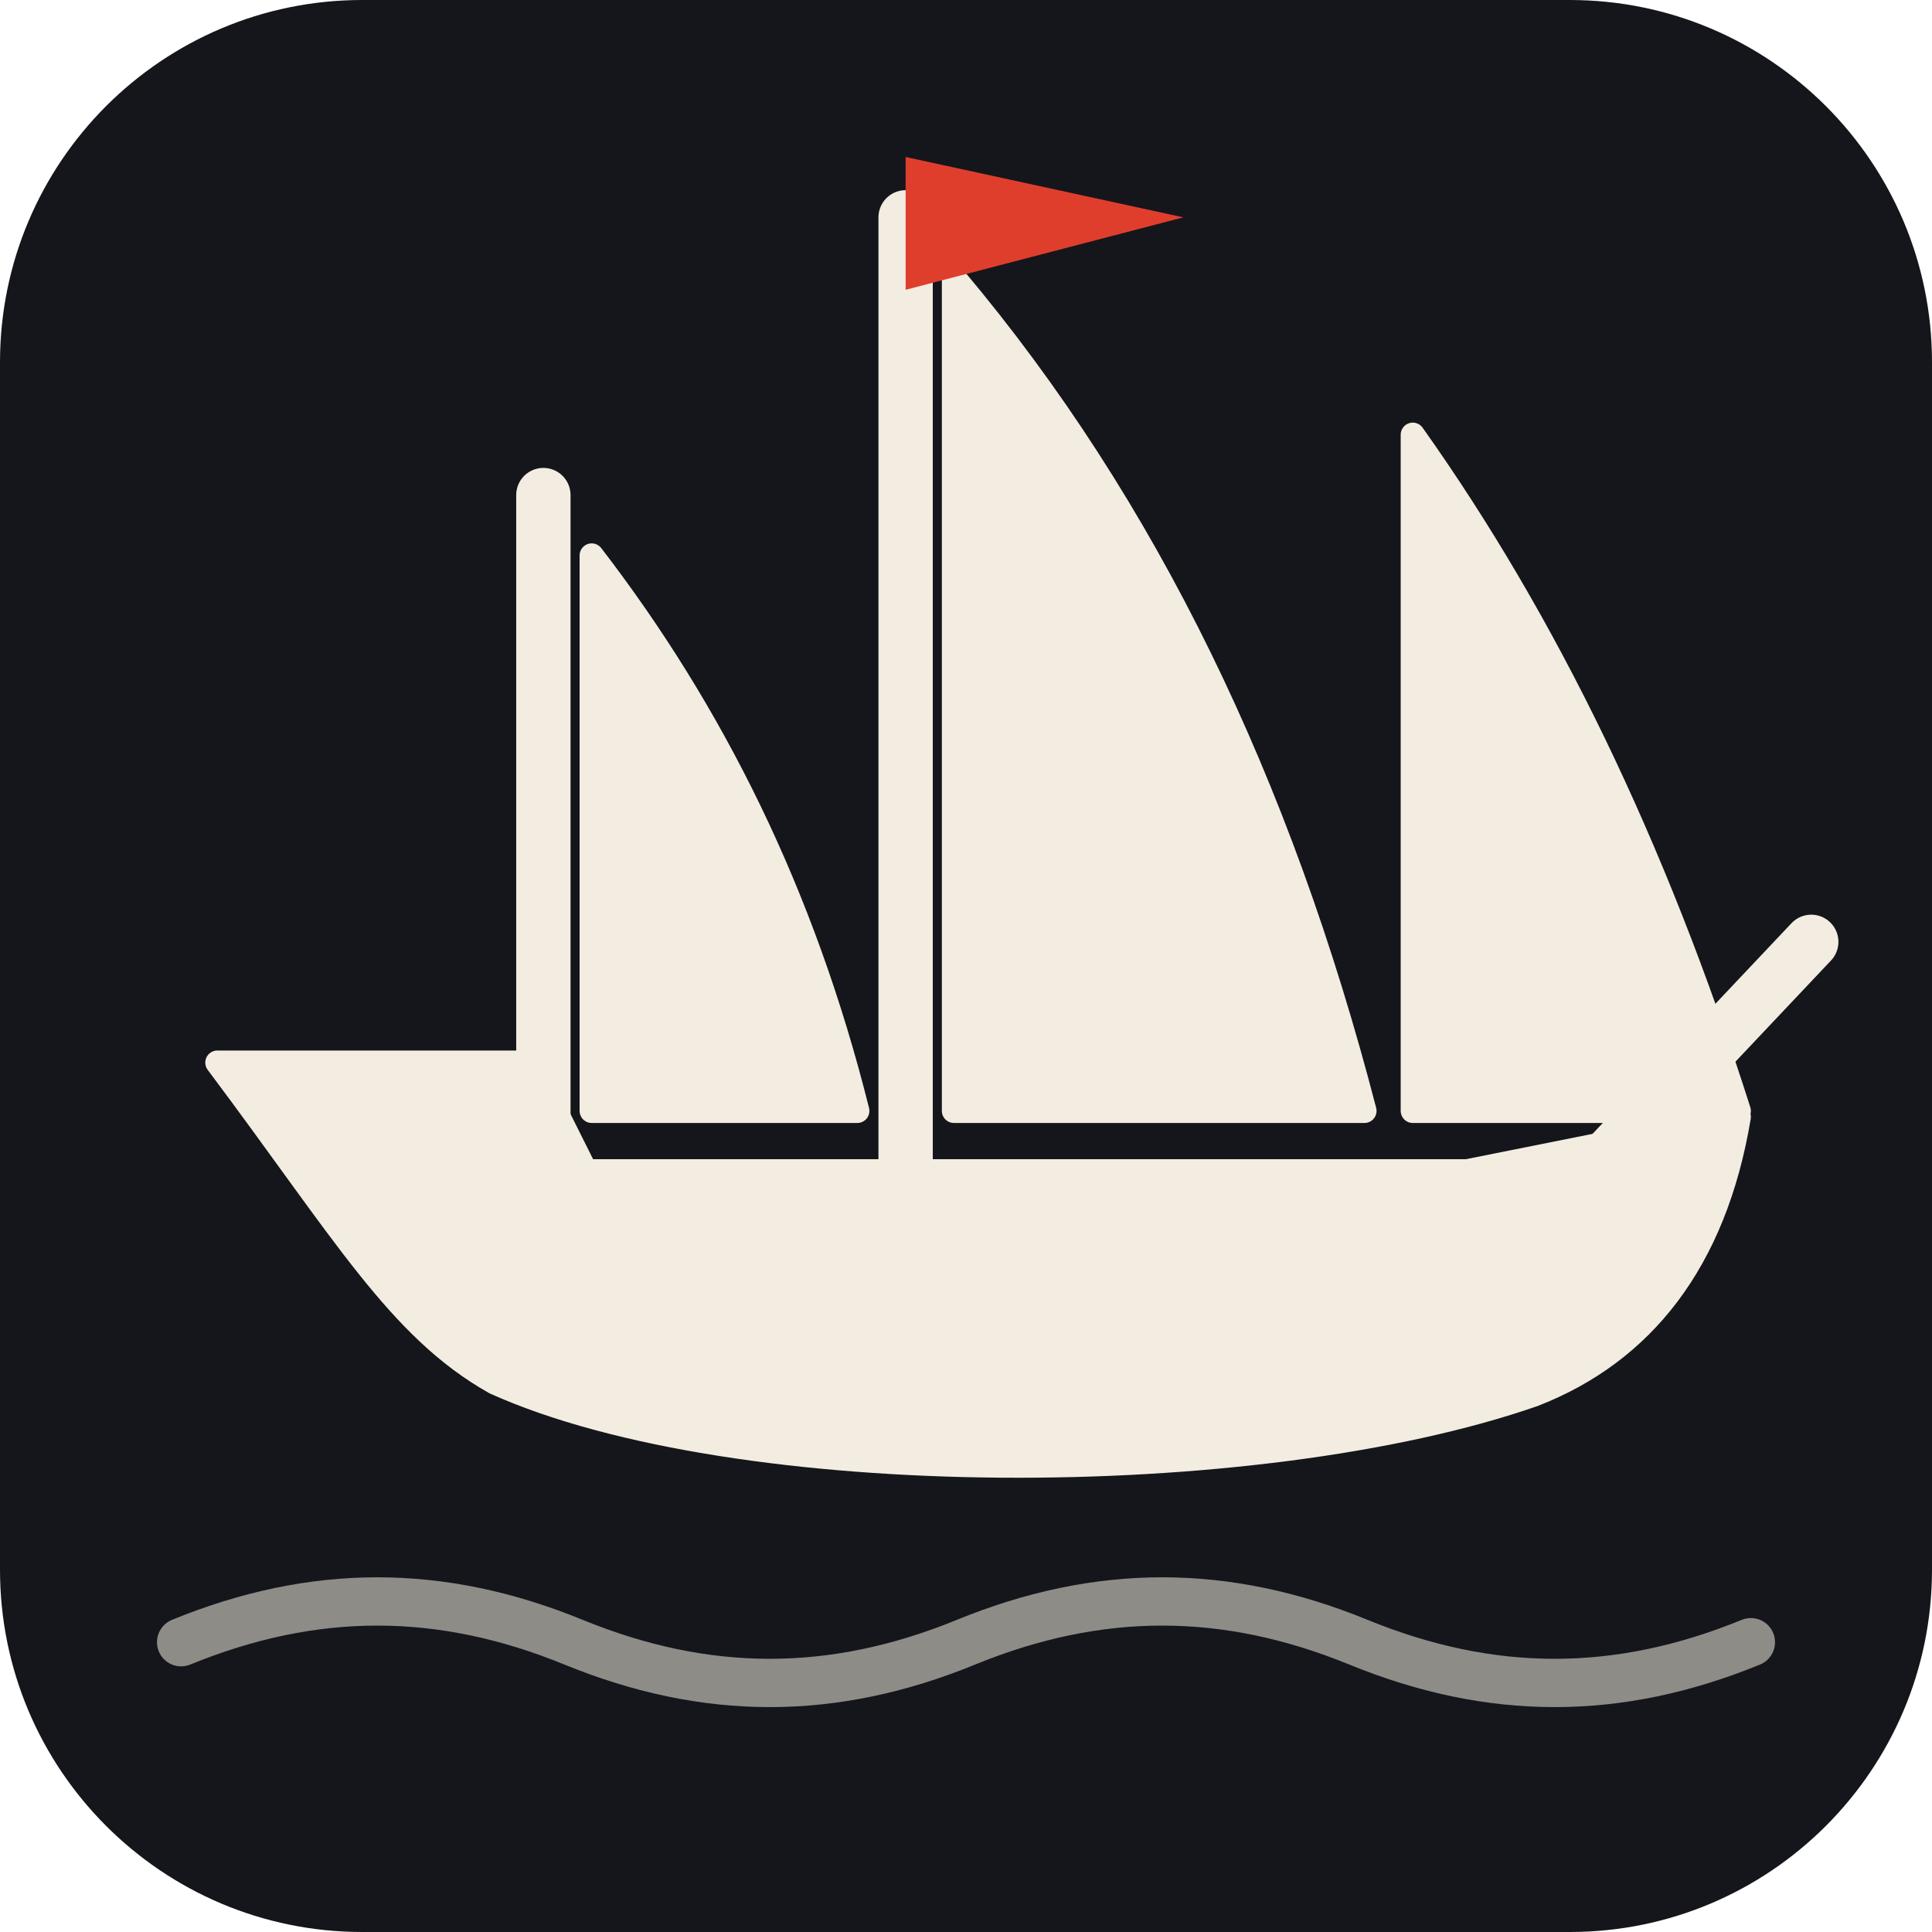
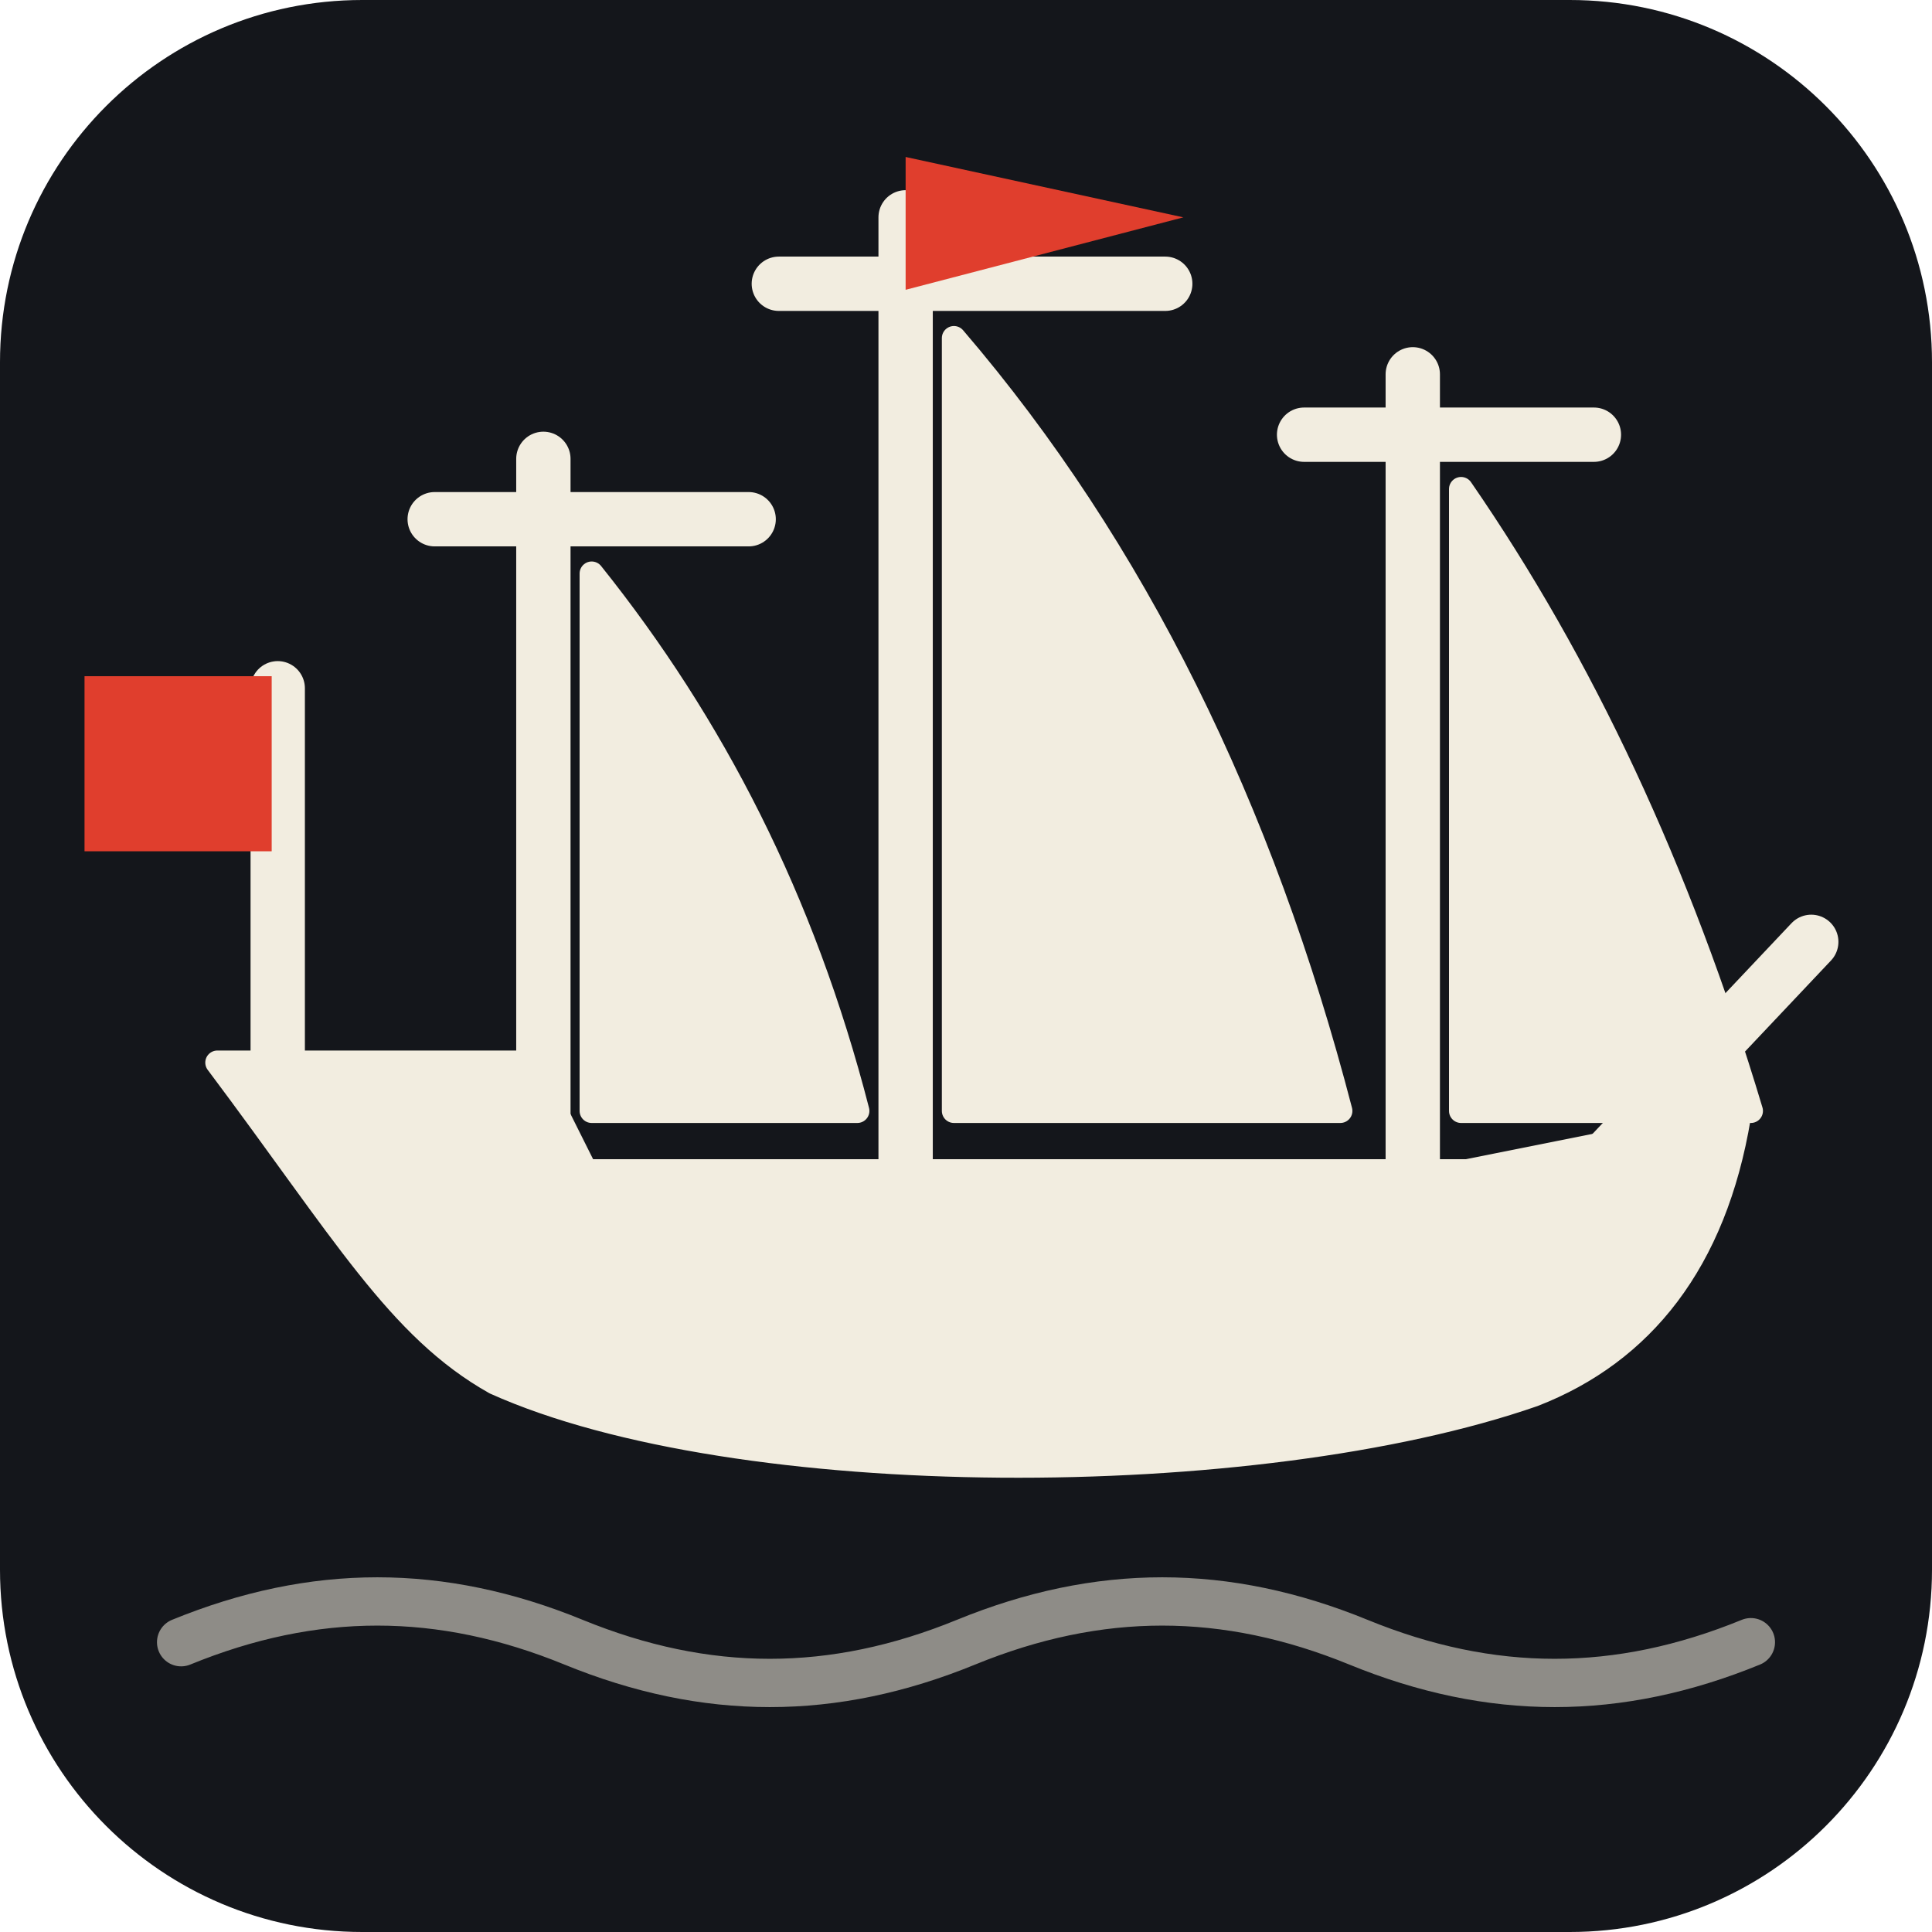
<svg xmlns="http://www.w3.org/2000/svg" viewBox="0 0 32 32">
  <rect width="32" height="32" rx="6" fill="#14161B" />
  <g fill="#F2EDE0" stroke="#F2EDE0" stroke-linejoin="round">
-     <path d="M9 19.6V8.2M15 19.6V3.6M26.6 19.2 30 15.6" fill="none" stroke-width="0.9" stroke-linecap="round" />
-     <path d="M9.8 9.2v9.2h4.4c-.9-3.6-2.4-6.6-4.4-9.2Z" stroke-width="0.4" />
-     <path d="M15.8 4.6v13.8h6.8c-1.4-5.4-3.6-10-6.8-13.8Z" stroke-width="0.4" />
-     <path d="M23.4 7.2v11.2h5.4c-1.4-4.4-3.2-8.1-5.4-11.2Z" stroke-width="0.4" />
+     <path d="M9 19.6V7.6M15 19.6V3.6M23.4 19.2V6.2M26.6 19.2 30 15.6M4.6 18V11.4" fill="none" stroke-width="0.9" stroke-linecap="round" />
+     <path d="M7.2 8.6h5.2M12.9 4.7h6.4M21.6 7.2h4.8" fill="none" stroke-width="0.9" stroke-linecap="round" />
+     <path d="M9.8 9.5v8.9h4.4c-.9-3.5-2.4-6.4-4.4-8.9Z" stroke-width="0.4" />
+     <path d="M15.8 5.6v12.8h6.4c-1.3-5-3.4-9.3-6.4-12.8Z" stroke-width="0.4" />
+     <path d="M24.2 8.1v10.3h4.8c-1.2-4-2.8-7.4-4.8-10.3Z" stroke-width="0.4" />
    <path d="M3.6 17.6h5.2l.9 1.8h14.6l4.5-.9c-.4 2.4-1.6 3.9-3.4 4.6-4.6 1.6-13.2 1.6-17.2-.2-1.6-.9-2.5-2.5-4.6-5.3Z" stroke-width="0.4" />
  </g>
  <path d="M15 2.6 19.6 3.6 15 4.8Z" fill="#E03E2D" />
+   <path d="M4.5 11.2H1.4v2.9h3.1Z" fill="#E03E2D" />
  <path d="M3 27.2c2.2-.9 4.3-.9 6.5 0s4.3.9 6.5 0 4.3-.9 6.5 0 4.3.9 6.5 0" fill="none" stroke="#F2EDE0" stroke-width="0.8" stroke-linecap="round" opacity=".55" />
</svg>
